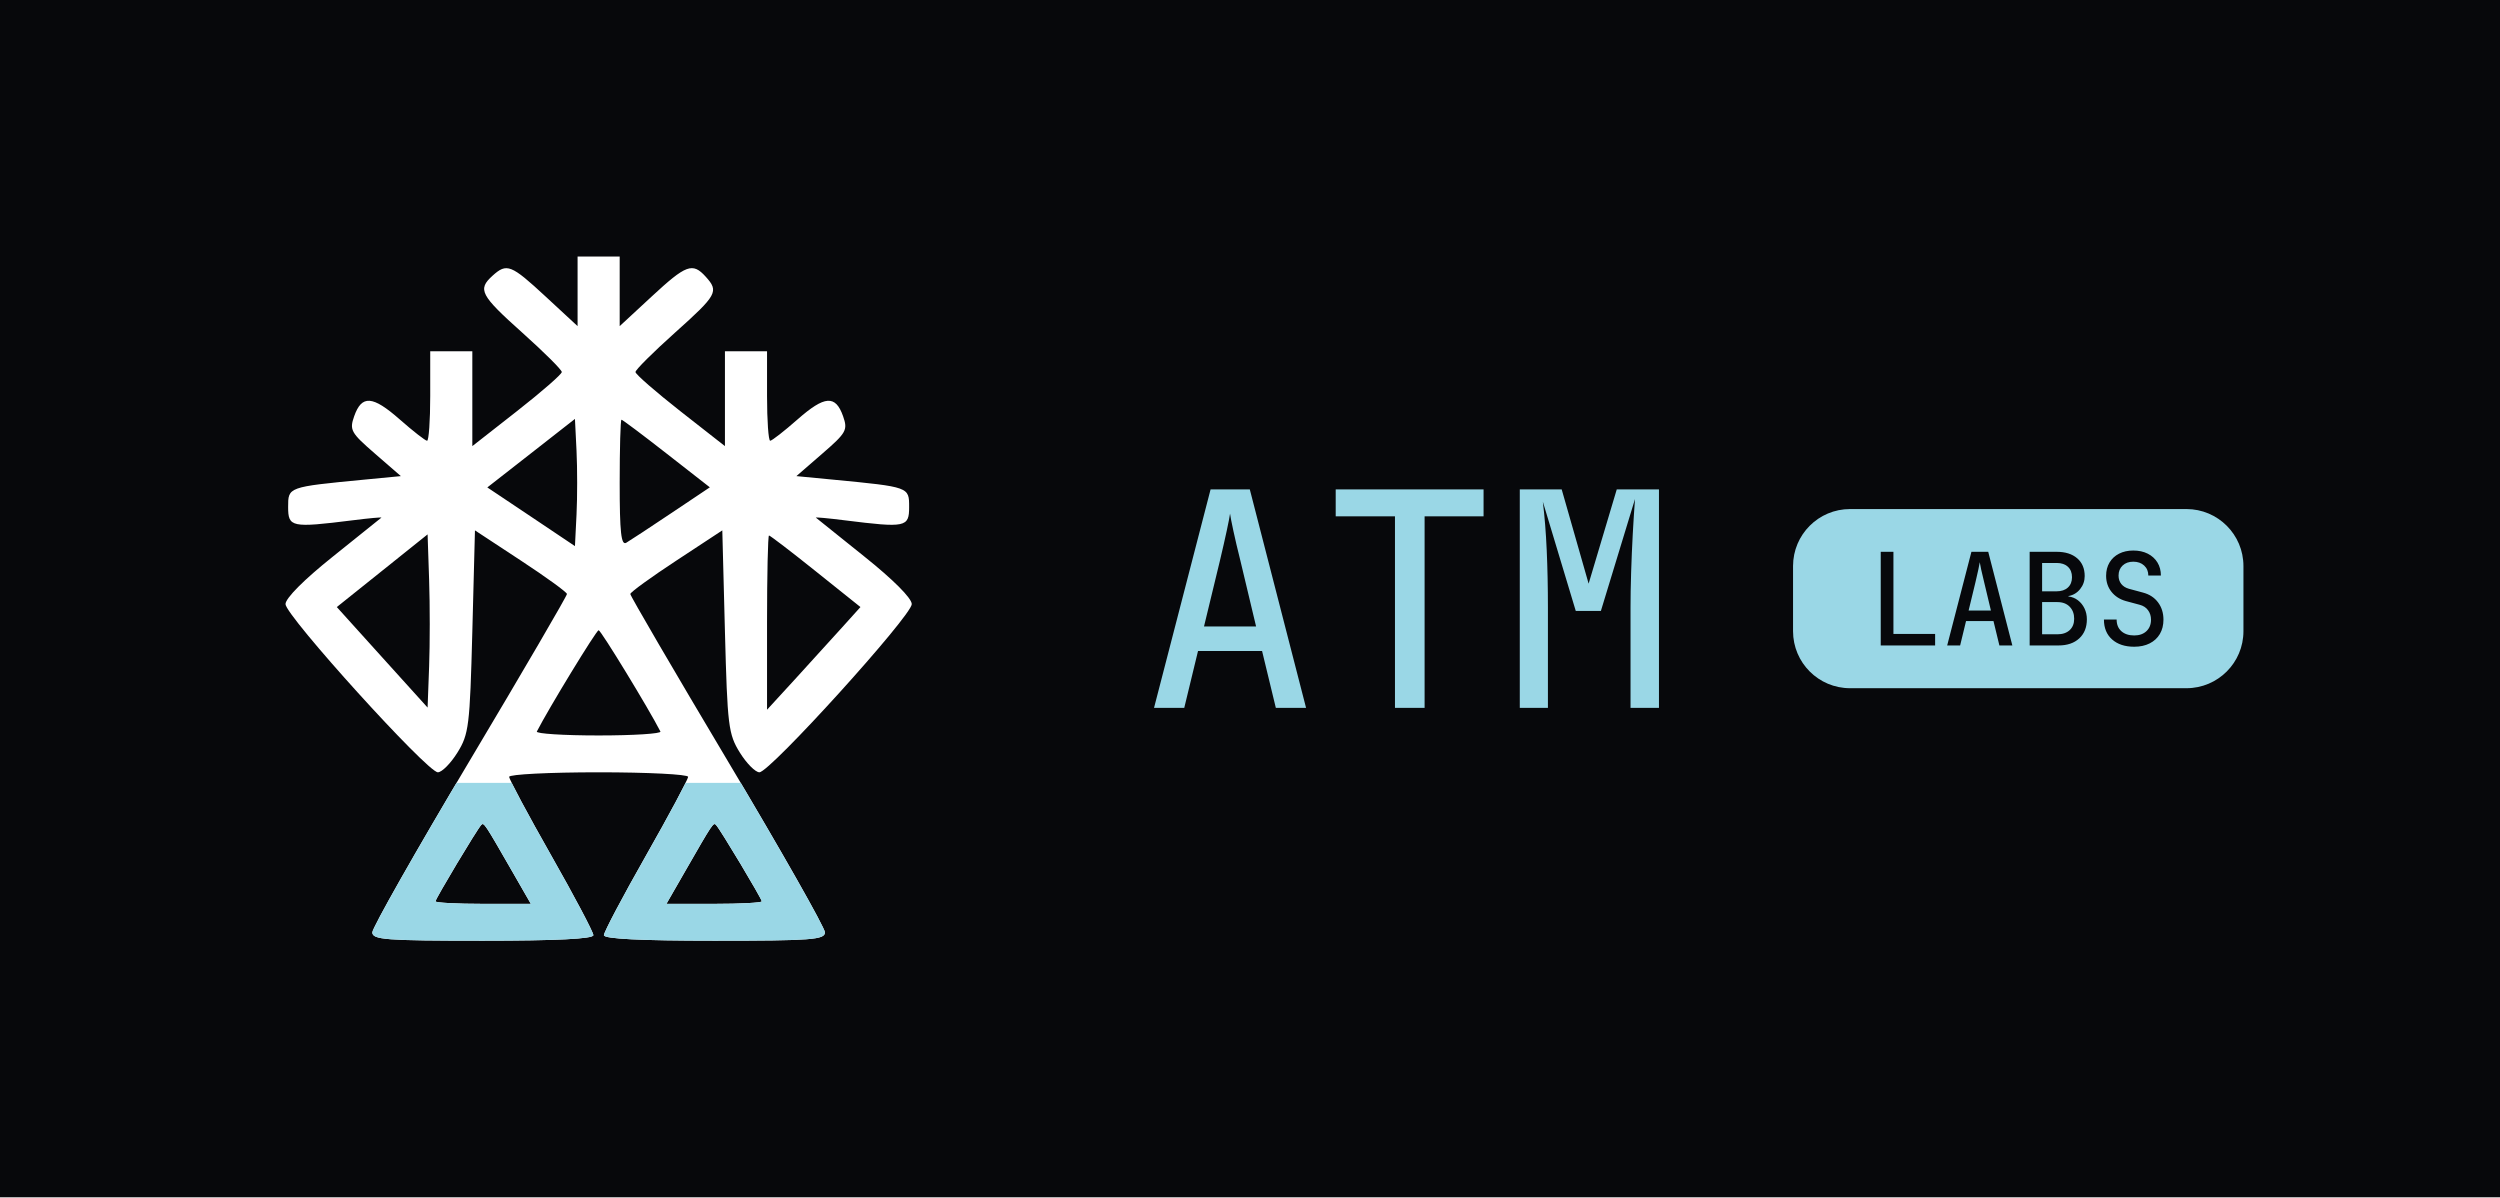
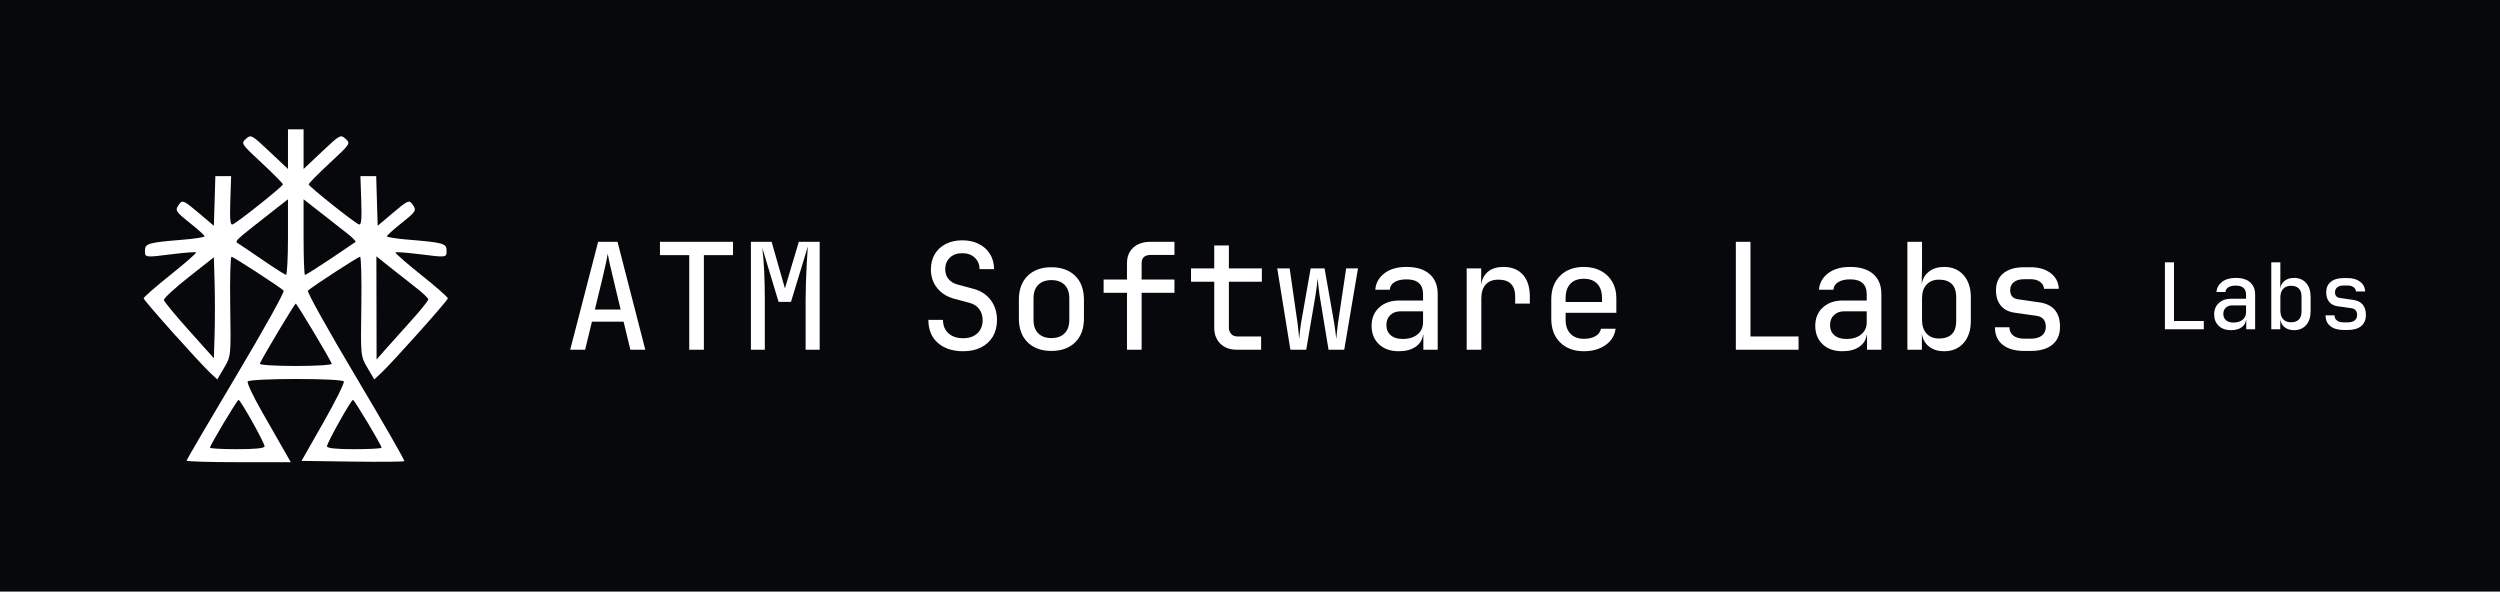
- <svg xmlns="http://www.w3.org/2000/svg" viewBox="0 0 350.8 168" width="350.8" height="168" role="img" aria-label="ATM Labs">
-   <rect width="350.8" height="168" fill="#07080b" />
+ <svg xmlns="http://www.w3.org/2000/svg" viewBox="0 0 709.996 168" width="709.996" height="168" role="img" aria-label="ATM Software Labs. Labs">
+   <rect width="709.996" height="168" fill="#07080b" />
  <g transform="translate(39.6923 36) scale(0.738462)">
-     <path fill="#ffffff" fill-rule="evenodd" d="M17.00 128.41 C17.00 127.54 25.32 112.86 35.50 95.79 C45.68 78.72 53.99 64.47 53.98 64.12 C53.97 63.78 50.03 60.92 45.23 57.77 L36.50 52.03L36.00 71.27 C35.53 89.21 35.34 90.75 33.17 94.25 C31.89 96.31 30.21 98.00 29.45 98.00 C27.45 98.00 0.50 68.24 0.50 66.04 C0.50 64.92 4.03 61.38 9.50 57.01 C14.45 53.05 18.60 49.72 18.72 49.61 C18.83 49.50 16.36 49.72 13.22 50.12 C1.62 51.57 1.00 51.44 1.00 47.59 C1.00 43.77 0.93 43.79 15.46 42.39 L22.42 41.72L17.49 37.44 C12.91 33.47 12.63 32.96 13.55 30.34 C14.99 26.26 17.04 26.40 22.22 30.96 C24.74 33.18 27.08 35.00 27.40 35.00 C27.73 35.00 28.00 31.18 28.00 26.50 L28.00 18.00L32.00 18.00 L36.00 18.00L36.00 27.01 L36.00 36.02L44.50 29.36 C49.18 25.69 53.00 22.36 53.00 21.94 C53.00 21.52 49.62 18.16 45.50 14.47 C37.51 7.32 36.96 6.26 39.83 3.65 C42.55 1.19 43.34 1.50 49.94 7.61 L56.00 13.22L56.00 6.61 L56.00 0.00L60.00 0.00 L64.00 0.00L64.00 6.61 L64.00 13.22L70.06 7.61 C76.64 1.51 77.85 1.07 80.35 3.83 C82.89 6.64 82.54 7.27 74.50 14.47 C70.38 18.16 67.00 21.52 67.00 21.94 C67.00 22.36 70.83 25.69 75.50 29.36 L84.00 36.02L84.00 27.01 L84.00 18.00L88.00 18.00 L92.00 18.00L92.00 26.50 C92.00 31.18 92.27 35.00 92.60 35.00 C92.92 35.00 95.26 33.18 97.78 30.96 C102.96 26.40 105.01 26.26 106.45 30.34 C107.37 32.96 107.09 33.47 102.51 37.44 L97.58 41.72L104.54 42.39 C119.07 43.79 119.00 43.77 119.00 47.59 C119.00 51.44 118.38 51.57 106.78 50.12 C103.64 49.72 101.17 49.50 101.28 49.61 C101.40 49.72 105.55 53.05 110.50 57.01 C115.97 61.38 119.50 64.92 119.50 66.04 C119.50 68.24 92.55 98.00 90.55 98.00 C89.79 98.00 88.11 96.31 86.83 94.25 C84.66 90.75 84.47 89.21 84.00 71.27 L83.50 52.03L74.77 57.77 C69.97 60.92 66.03 63.78 66.02 64.12 C66.01 64.47 74.33 78.72 84.50 95.79 C94.68 112.86 103.00 127.54 103.00 128.41 C103.00 129.81 100.52 130.00 82.00 130.00 C68.02 130.00 61.00 129.65 61.00 128.95 C61.00 128.37 64.60 121.56 69.00 113.82 C73.40 106.07 77.00 99.34 77.00 98.86 C77.00 98.39 69.35 98.00 60.00 98.00 C50.65 98.00 43.00 98.39 43.00 98.86 C43.00 99.34 46.60 106.07 51.00 113.82 C55.40 121.56 59.00 128.37 59.00 128.95 C59.00 129.65 51.98 130.00 38.00 130.00 C19.48 130.00 17.00 129.81 17.00 128.41 Z M43.53 116.75 C38.30 107.64 38.19 107.47 37.69 108.01 C36.86 108.90 29.00 122.03 29.00 122.52 C29.00 122.78 33.08 123.00 38.06 123.00 L47.12 123.00L43.53 116.75 Z M91.00 122.52 C91.00 122.03 83.14 108.90 82.31 108.01 C81.81 107.47 81.70 107.64 76.47 116.75 L72.88 123.00L81.94 123.00 C86.92 123.00 91.00 122.78 91.00 122.52 Z M71.74 90.25 C69.56 85.97 60.43 71.00 60.00 71.00 C59.57 71.00 50.44 85.97 48.26 90.25 C48.05 90.66 53.34 91.00 60.00 91.00 C66.66 91.00 71.95 90.66 71.74 90.25 Z M27.79 61.45 L27.50 52.79L18.87 59.70 L10.25 66.60L18.87 76.15 L27.50 85.70L27.79 77.90 C27.95 73.61 27.95 66.20 27.79 61.45 Z M106.19 70.55 L109.75 66.60L101.25 59.80 C96.58 56.06 92.58 53.00 92.37 53.00 C92.17 53.00 92.00 60.45 92.00 69.56 L92.00 86.11L97.32 80.31 C100.24 77.11 104.24 72.72 106.19 70.55 Z M55.80 36.92 L55.50 30.85L47.18 37.36 L38.85 43.87L47.18 49.44 L55.50 55.02L55.80 49.01 C55.96 45.71 55.96 40.27 55.80 36.92 Z M73.81 48.75 L81.13 43.85L72.91 37.43 C68.38 33.89 64.53 31.00 64.34 31.00 C64.15 31.00 64.00 36.43 64.00 43.06 C64.00 52.43 64.28 54.95 65.25 54.38 C65.94 53.98 69.79 51.44 73.81 48.75 Z" />
-     <clipPath id="accent">
-       <rect x="0" y="100.008" width="120" height="29.992" />
-     </clipPath>
-     <path fill="#9ad7e6" fill-rule="evenodd" clip-path="url(#accent)" d="M17.00 128.41 C17.00 127.54 25.32 112.86 35.50 95.79 C45.68 78.72 53.99 64.47 53.98 64.12 C53.97 63.78 50.03 60.92 45.23 57.77 L36.50 52.03L36.00 71.27 C35.53 89.21 35.34 90.75 33.17 94.25 C31.89 96.31 30.21 98.00 29.45 98.00 C27.45 98.00 0.50 68.24 0.50 66.04 C0.50 64.92 4.03 61.38 9.50 57.01 C14.45 53.05 18.60 49.72 18.72 49.61 C18.83 49.50 16.36 49.72 13.22 50.12 C1.62 51.57 1.00 51.44 1.00 47.59 C1.00 43.77 0.93 43.79 15.46 42.39 L22.42 41.72L17.49 37.44 C12.91 33.47 12.63 32.96 13.55 30.34 C14.99 26.26 17.04 26.40 22.22 30.96 C24.74 33.18 27.08 35.00 27.40 35.00 C27.73 35.00 28.00 31.18 28.00 26.50 L28.00 18.00L32.00 18.00 L36.00 18.00L36.00 27.01 L36.00 36.02L44.50 29.36 C49.18 25.69 53.00 22.36 53.00 21.94 C53.00 21.52 49.62 18.16 45.50 14.47 C37.51 7.32 36.96 6.26 39.83 3.65 C42.55 1.19 43.34 1.50 49.94 7.61 L56.00 13.22L56.00 6.61 L56.00 0.00L60.00 0.00 L64.00 0.00L64.00 6.61 L64.00 13.22L70.06 7.61 C76.64 1.51 77.85 1.07 80.35 3.83 C82.89 6.64 82.54 7.27 74.50 14.47 C70.38 18.16 67.00 21.52 67.00 21.94 C67.00 22.36 70.83 25.69 75.50 29.36 L84.00 36.02L84.00 27.01 L84.00 18.00L88.00 18.00 L92.00 18.00L92.00 26.50 C92.00 31.18 92.27 35.00 92.60 35.00 C92.92 35.00 95.26 33.18 97.78 30.96 C102.96 26.40 105.01 26.26 106.45 30.34 C107.37 32.96 107.09 33.47 102.51 37.44 L97.58 41.72L104.54 42.39 C119.07 43.79 119.00 43.77 119.00 47.59 C119.00 51.44 118.38 51.57 106.78 50.12 C103.64 49.72 101.17 49.50 101.28 49.61 C101.40 49.72 105.55 53.05 110.50 57.01 C115.97 61.38 119.50 64.92 119.50 66.04 C119.50 68.24 92.55 98.00 90.55 98.00 C89.79 98.00 88.11 96.31 86.83 94.25 C84.66 90.75 84.47 89.21 84.00 71.27 L83.50 52.03L74.77 57.77 C69.97 60.92 66.03 63.78 66.02 64.12 C66.01 64.47 74.33 78.72 84.50 95.79 C94.68 112.86 103.00 127.54 103.00 128.41 C103.00 129.81 100.52 130.00 82.00 130.00 C68.02 130.00 61.00 129.65 61.00 128.95 C61.00 128.37 64.60 121.56 69.00 113.82 C73.40 106.07 77.00 99.34 77.00 98.86 C77.00 98.39 69.35 98.00 60.00 98.00 C50.65 98.00 43.00 98.39 43.00 98.86 C43.00 99.34 46.60 106.07 51.00 113.82 C55.40 121.56 59.00 128.37 59.00 128.95 C59.00 129.65 51.98 130.00 38.00 130.00 C19.48 130.00 17.00 129.81 17.00 128.41 Z M43.53 116.75 C38.30 107.64 38.19 107.47 37.69 108.01 C36.86 108.90 29.00 122.03 29.00 122.52 C29.00 122.78 33.08 123.00 38.06 123.00 L47.12 123.00L43.53 116.75 Z M91.00 122.52 C91.00 122.03 83.14 108.90 82.31 108.01 C81.81 107.47 81.70 107.64 76.47 116.75 L72.88 123.00L81.94 123.00 C86.92 123.00 91.00 122.78 91.00 122.52 Z M71.74 90.25 C69.56 85.97 60.43 71.00 60.00 71.00 C59.57 71.00 50.44 85.97 48.26 90.25 C48.05 90.66 53.34 91.00 60.00 91.00 C66.66 91.00 71.95 90.66 71.74 90.25 Z M27.79 61.45 L27.50 52.79L18.87 59.70 L10.25 66.60L18.87 76.15 L27.50 85.70L27.79 77.90 C27.95 73.61 27.95 66.20 27.79 61.45 Z M106.19 70.55 L109.75 66.60L101.25 59.80 C96.58 56.06 92.58 53.00 92.37 53.00 C92.17 53.00 92.00 60.45 92.00 69.56 L92.00 86.11L97.32 80.31 C100.24 77.11 104.24 72.72 106.19 70.55 Z M55.80 36.92 L55.50 30.85L47.18 37.36 L38.85 43.87L47.18 49.44 L55.50 55.02L55.80 49.01 C55.96 45.71 55.96 40.27 55.80 36.92 Z M73.81 48.75 L81.13 43.85L72.91 37.43 C68.38 33.89 64.53 31.00 64.34 31.00 C64.15 31.00 64.00 36.43 64.00 43.06 C64.00 52.43 64.28 54.95 65.25 54.38 C65.94 53.98 69.79 51.44 73.81 48.75 Z" />
+     <path fill="#ffffff" fill-rule="evenodd" d="M18.00 128.41 C18.00 128.09 26.59 113.41 37.09 95.80 C47.59 78.19 55.80 63.44 55.34 63.02 C53.45 61.32 36.02 50.00 35.29 50.00 C34.85 50.00 34.63 58.59 34.79 69.09 C35.08 88.15 35.08 88.19 32.45 92.68 L29.81 97.17L27.30 94.84 C22.93 90.77 1.50 66.80 1.50 65.98 C1.50 65.55 6.13 61.49 11.79 56.97 C17.45 52.45 21.89 48.56 21.66 48.33 C21.43 48.10 17.49 48.38 12.90 48.95 C1.85 50.34 2.00 50.36 2.00 47.61 C2.00 44.88 3.25 44.52 16.75 43.42 C21.29 43.05 24.98 42.46 24.95 42.12 C24.93 41.78 22.45 39.54 19.45 37.14 C13.52 32.39 13.41 32.19 15.26 29.66 C16.40 28.10 17.06 28.40 22.51 33.01 L28.50 38.08L28.79 28.54 L29.07 19.00L32.10 19.00 L35.14 19.00L34.82 28.51 C34.58 35.73 34.80 37.91 35.73 37.55 C37.55 36.85 54.99 22.96 55.04 22.17 C55.05 21.80 51.42 18.11 46.96 13.97 C38.98 6.57 38.88 6.42 40.83 4.65 C42.76 2.90 42.99 3.03 49.91 9.55 L57.00 16.24L57.00 8.62 L57.00 1.00L60.00 1.00 L63.00 1.00L63.00 8.62 L63.00 16.24L70.09 9.55 C77.01 3.03 77.24 2.90 79.17 4.65 C81.12 6.42 81.02 6.57 73.04 13.97 C68.58 18.11 64.95 21.80 64.96 22.17 C65.01 22.96 82.45 36.85 84.27 37.55 C85.20 37.91 85.42 35.73 85.18 28.51 L84.86 19.00L87.90 19.00 L90.93 19.00L91.21 28.54 L91.50 38.08L97.49 33.01 C102.94 28.40 103.60 28.10 104.74 29.66 C106.59 32.19 106.48 32.39 100.55 37.14 C97.55 39.54 95.07 41.78 95.05 42.12 C95.02 42.46 98.71 43.05 103.25 43.42 C116.75 44.52 118.00 44.88 118.00 47.61 C118.00 50.36 118.15 50.34 107.10 48.95 C102.51 48.38 98.57 48.10 98.34 48.33 C98.11 48.56 102.55 52.45 108.21 56.97 C113.87 61.49 118.50 65.55 118.50 65.98 C118.50 66.80 97.07 90.77 92.70 94.84 L90.19 97.17L87.55 92.68 C84.92 88.19 84.92 88.15 85.21 69.09 C85.37 58.59 85.15 50.00 84.71 50.00 C83.98 50.00 66.55 61.32 64.66 63.02 C64.20 63.44 72.46 78.26 83.01 95.96 C93.56 113.66 101.99 128.34 101.74 128.59 C101.49 128.84 92.50 128.92 81.75 128.77 L62.21 128.50L70.64 113.70 C75.27 105.56 78.79 98.47 78.47 97.95 C77.68 96.67 42.31 96.70 41.51 97.98 C41.18 98.51 43.68 103.80 47.07 109.73 C50.46 115.65 54.32 122.41 55.66 124.75 L58.08 129.00L38.04 129.00 C27.02 129.00 18.00 128.73 18.00 128.41 Z M48.00 122.88 C48.00 121.56 38.73 105.01 38.00 105.03 C37.44 105.05 27.00 122.52 27.00 123.43 C27.00 123.74 31.72 124.00 37.50 124.00 C44.56 124.00 48.00 123.63 48.00 122.88 Z M93.00 123.43 C93.00 122.52 82.56 105.05 82.00 105.03 C81.27 105.01 72.00 121.56 72.00 122.88 C72.00 123.63 75.44 124.00 82.50 124.00 C88.28 124.00 93.00 123.74 93.00 123.43 Z M73.83 91.13 C73.03 89.03 60.45 68.02 60.00 68.02 C59.55 68.02 46.97 89.03 46.17 91.13 C45.98 91.61 52.21 92.00 60.00 92.00 C67.79 92.00 74.02 91.61 73.83 91.13 Z M28.79 60.15 L28.50 50.20L18.78 57.85 C13.44 62.06 9.16 66.02 9.28 66.66 C9.40 67.30 13.78 72.59 19.00 78.42 L28.50 89.02L28.79 79.56 C28.94 74.36 28.94 65.63 28.79 60.15 Z M104.25 74.73 C107.96 70.63 110.98 66.87 110.96 66.39 C110.93 65.90 108.80 63.86 106.21 61.86 C103.62 59.86 99.14 56.33 96.25 54.02 L91.00 49.83L91.04 69.66 L91.08 89.50L94.29 85.84 C96.05 83.83 100.54 78.83 104.25 74.73 Z M57.00 42.44 L57.00 27.89L50.22 33.19 C36.05 44.29 36.38 43.98 38.00 44.97 C38.83 45.48 43.10 48.37 47.50 51.39 C51.90 54.41 55.84 56.91 56.25 56.94 C56.66 56.97 57.00 50.45 57.00 42.44 Z M73.29 50.85 C78.35 47.47 82.71 44.52 82.97 44.30 C83.23 44.08 81.89 42.68 80.00 41.20 C78.10 39.71 73.51 36.11 69.78 33.19 L63.00 27.89L63.00 42.44 C63.00 50.45 63.24 57.00 63.54 57.00 C63.83 57.00 68.22 54.23 73.29 50.85 Z" />
  </g>
-   <path fill="#9ad7e6" d="M161.932 99.33 169.87 68.67H175.372L183.268 99.33H179.026L177.094 91.35H168.106L166.174 99.33ZM168.946 87.906H176.254L174.07 78.75Q173.44 76.23 173.062 74.466Q172.684 72.702 172.6 72.072Q172.516 72.702 172.138 74.466Q171.76 76.23 171.172 78.708ZM195.742 99.33V72.45H187.426V68.67H208.174V72.45H199.9V99.33ZM213.256 99.33V68.67H219.136L222.916 81.9L226.864 68.67H232.786V99.33H228.796V85.26Q228.796 83.034 228.88 80.325Q228.964 77.616 229.111 74.907Q229.258 72.198 229.426 70.014L224.638 85.722H221.11L216.49 70.392Q216.868 73.458 217.036 77.217Q217.204 80.976 217.204 85.26V99.33Z" />
-   <rect x="251.6" y="71.43" width="63.2" height="25.14" rx="8" fill="#9ad7e6" />
-   <path fill="#07080b" d="M263.904 90.57V77.43H265.686V88.95H271.536V90.57ZM273.228 90.57 276.63 77.43H278.988L282.372 90.57H280.554L279.726 87.15H275.874L275.046 90.57ZM276.234 85.674H279.366L278.43 81.75Q278.16 80.67 277.998 79.914Q277.836 79.158 277.8 78.888Q277.764 79.158 277.602 79.914Q277.44 80.67 277.188 81.732ZM284.802 90.57V77.43H288.6Q290.418 77.43 291.471 78.339Q292.524 79.248 292.524 80.832Q292.524 81.858 291.885 82.659Q291.246 83.46 290.238 83.64V83.694Q290.994 83.784 291.579 84.234Q292.164 84.684 292.497 85.377Q292.83 86.07 292.83 86.898Q292.83 88.59 291.759 89.58Q290.688 90.57 288.852 90.57ZM286.548 82.974H288.582Q289.59 82.974 290.166 82.443Q290.742 81.912 290.742 80.994Q290.742 80.058 290.166 79.527Q289.59 78.996 288.6 78.996H286.548ZM286.548 89.004H288.69Q289.788 89.004 290.418 88.419Q291.048 87.834 291.048 86.826Q291.048 85.782 290.418 85.134Q289.788 84.486 288.69 84.486H286.548ZM299.472 90.75Q297.528 90.75 296.376 89.733Q295.224 88.716 295.224 86.934H297.006Q297.006 87.978 297.672 88.572Q298.338 89.166 299.472 89.166Q300.552 89.166 301.191 88.563Q301.83 87.96 301.83 86.952Q301.83 86.196 301.416 85.629Q301.002 85.062 300.246 84.864L298.302 84.342Q297.024 83.982 296.277 83.037Q295.53 82.092 295.53 80.796Q295.53 79.734 296.007 78.933Q296.484 78.132 297.348 77.691Q298.212 77.25 299.346 77.25Q300.498 77.25 301.371 77.691Q302.244 78.132 302.73 78.924Q303.216 79.716 303.216 80.76H301.452Q301.452 79.896 300.867 79.356Q300.282 78.816 299.346 78.816Q298.41 78.816 297.843 79.356Q297.276 79.896 297.276 80.76Q297.276 81.462 297.654 81.939Q298.032 82.416 298.716 82.614L300.714 83.154Q302.064 83.514 302.82 84.531Q303.576 85.548 303.576 86.952Q303.576 88.104 303.072 88.959Q302.568 89.814 301.641 90.282Q300.714 90.75 299.472 90.75Z" />
+   <path fill="#ffffff" d="M161.932 99.33 169.87 68.67H175.372L183.268 99.33H179.026L177.094 91.35H168.106L166.174 99.33ZM168.946 87.906H176.254L174.07 78.75Q173.44 76.23 173.062 74.466Q172.684 72.702 172.6 72.072Q172.516 72.702 172.138 74.466Q171.76 76.23 171.172 78.708ZM195.742 99.33V72.45H187.426V68.67H208.174V72.45H199.9V99.33ZM213.256 99.33V68.67H219.136L222.916 81.9L226.864 68.67H232.786V99.33H228.796V85.26Q228.796 83.034 228.88 80.325Q228.964 77.616 229.111 74.907Q229.258 72.198 229.426 70.014L224.638 85.722H221.11L216.49 70.392Q216.868 73.458 217.036 77.217Q217.204 80.976 217.204 85.26V99.33ZM273.568 99.75Q269.032 99.75 266.344 97.377Q263.656 95.004 263.656 90.846H267.814Q267.814 93.282 269.368 94.668Q270.922 96.054 273.568 96.054Q276.088 96.054 277.579 94.647Q279.07 93.24 279.07 90.888Q279.07 89.124 278.104 87.801Q277.138 86.478 275.374 86.016L270.838 84.798Q267.856 83.958 266.113 81.753Q264.37 79.548 264.37 76.524Q264.37 74.046 265.483 72.177Q266.596 70.308 268.612 69.279Q270.628 68.25 273.274 68.25Q275.962 68.25 277.999 69.279Q280.036 70.308 281.17 72.156Q282.304 74.004 282.304 76.44H278.188Q278.188 74.424 276.823 73.164Q275.458 71.904 273.274 71.904Q271.09 71.904 269.767 73.164Q268.444 74.424 268.444 76.44Q268.444 78.078 269.326 79.191Q270.208 80.304 271.804 80.766L276.466 82.026Q279.616 82.866 281.38 85.239Q283.144 87.612 283.144 90.888Q283.144 93.576 281.968 95.571Q280.792 97.566 278.629 98.658Q276.466 99.75 273.568 99.75ZM298.6 99.666Q294.358 99.666 291.859 97.23Q289.36 94.794 289.36 90.426V85.134Q289.36 80.766 291.859 78.33Q294.358 75.894 298.6 75.894Q302.842 75.894 305.341 78.33Q307.84 80.766 307.84 85.134V90.426Q307.84 94.794 305.341 97.23Q302.842 99.666 298.6 99.666ZM298.6 96.012Q300.952 96.012 302.317 94.689Q303.682 93.366 303.682 90.804V84.756Q303.682 82.194 302.317 80.871Q300.952 79.548 298.6 79.548Q296.248 79.548 294.883 80.871Q293.518 82.194 293.518 84.756V90.804Q293.518 93.366 294.883 94.689Q296.248 96.012 298.6 96.012ZM320.062 99.33V83.16H313.426V79.38H320.062V74.718Q320.062 71.946 321.868 70.308Q323.674 68.67 326.782 68.67H333.544V72.408H326.782Q324.22 72.408 324.22 74.76V79.38H333.544V83.16H324.22V99.33ZM351.31 99.33Q348.328 99.33 346.585 97.608Q344.842 95.886 344.842 93.03V80.01H338.248V76.23H344.842V69.72H349V76.23H358.366V80.01H349V92.988Q349 94.122 349.651 94.836Q350.302 95.55 351.394 95.55H358.156V99.33ZM366.472 99.33 362.734 76.23H366.262L368.53 91.98Q368.656 93.03 368.782 94.248Q368.908 95.466 368.95 96.222Q369.034 95.466 369.16 94.248Q369.286 93.03 369.454 91.98L372.226 76.23H376.174L378.946 91.98Q379.114 93.03 379.261 94.227Q379.408 95.424 379.492 96.222Q379.576 95.424 379.702 94.227Q379.828 93.03 379.954 91.98L382.306 76.23H385.666L381.76 99.33H377.308L374.746 83.79Q374.578 82.656 374.431 81.27Q374.284 79.884 374.2 79.086Q374.158 79.884 373.969 81.27Q373.78 82.656 373.612 83.79L370.966 99.33ZM397.258 99.75Q393.688 99.75 391.609 97.755Q389.53 95.76 389.53 92.526Q389.53 89.292 391.693 87.318Q393.856 85.344 397.384 85.344H404.146V83.58Q404.146 79.338 399.442 79.338Q397.342 79.338 396.061 80.115Q394.78 80.892 394.696 82.278H390.58Q390.79 79.464 393.142 77.637Q395.494 75.81 399.442 75.81Q403.684 75.81 405.994 77.826Q408.304 79.842 408.304 83.496V99.33H404.23V95.088H404.146Q403.852 97.23 402.025 98.49Q400.198 99.75 397.258 99.75ZM398.35 96.264Q400.996 96.264 402.571 94.983Q404.146 93.702 404.146 91.476V88.41H397.762Q395.956 88.41 394.843 89.481Q393.73 90.552 393.73 92.316Q393.73 94.122 394.948 95.193Q396.166 96.264 398.35 96.264ZM416.536 99.33V76.23H420.652V80.682H420.694Q421.03 78.414 422.647 77.112Q424.264 75.81 426.952 75.81Q430.522 75.81 432.496 78.015Q434.47 80.22 434.47 84.21V86.226H430.312V84.252Q430.312 79.422 425.566 79.422Q423.172 79.422 421.933 80.808Q420.694 82.194 420.694 84.756V99.33ZM449.8 99.75Q445.642 99.75 443.101 97.272Q440.56 94.794 440.56 90.51V85.05Q440.56 80.766 443.101 78.288Q445.642 75.81 449.8 75.81Q452.572 75.81 454.651 76.923Q456.73 78.036 457.885 80.031Q459.04 82.026 459.04 84.672V88.83H444.634V90.846Q444.634 93.366 446.02 94.794Q447.406 96.222 449.8 96.222Q451.816 96.222 453.118 95.466Q454.42 94.71 454.672 93.366H458.83Q458.41 96.306 455.932 98.028Q453.454 99.75 449.8 99.75ZM444.634 84.672V85.764H454.966V84.672Q454.966 82.026 453.622 80.598Q452.278 79.17 449.8 79.17Q447.322 79.17 445.978 80.598Q444.634 82.026 444.634 84.672ZM492.976 99.33V68.67H497.134V95.55H510.784V99.33ZM523.258 99.75Q519.688 99.75 517.609 97.755Q515.53 95.76 515.53 92.526Q515.53 89.292 517.693 87.318Q519.856 85.344 523.384 85.344H530.146V83.58Q530.146 79.338 525.442 79.338Q523.342 79.338 522.061 80.115Q520.78 80.892 520.696 82.278H516.58Q516.79 79.464 519.142 77.637Q521.494 75.81 525.442 75.81Q529.684 75.81 531.994 77.826Q534.304 79.842 534.304 83.496V99.33H530.23V95.088H530.146Q529.852 97.23 528.025 98.49Q526.198 99.75 523.258 99.75ZM524.35 96.264Q526.996 96.264 528.571 94.983Q530.146 93.702 530.146 91.476V88.41H523.762Q521.956 88.41 520.843 89.481Q519.73 90.552 519.73 92.316Q519.73 94.122 520.948 95.193Q522.166 96.264 524.35 96.264ZM552.154 99.75Q549.55 99.75 547.87 98.448Q546.19 97.146 545.812 94.836V99.33H541.696V68.67H545.854V75.306L545.77 80.682Q546.148 78.414 547.849 77.112Q549.55 75.81 552.154 75.81Q555.598 75.81 557.656 78.141Q559.714 80.472 559.714 84.462V91.098Q559.714 95.088 557.656 97.419Q555.598 99.75 552.154 99.75ZM550.684 96.138Q552.994 96.138 554.275 94.941Q555.556 93.744 555.556 91.056V84.504Q555.556 81.816 554.275 80.619Q552.994 79.422 550.684 79.422Q548.458 79.422 547.156 80.808Q545.854 82.194 545.854 84.714V90.846Q545.854 93.366 547.156 94.752Q548.458 96.138 550.684 96.138ZM574.876 99.666Q570.928 99.666 568.744 97.902Q566.56 96.138 566.56 92.946H570.676Q570.676 94.458 571.789 95.319Q572.902 96.18 574.876 96.18H576.724Q578.782 96.18 579.895 95.298Q581.008 94.416 581.008 92.82Q581.008 90.006 578.236 89.67L572.02 88.788Q569.542 88.41 568.198 86.751Q566.854 85.092 566.854 82.446Q566.854 79.338 568.954 77.616Q571.054 75.894 574.834 75.894H576.682Q580.21 75.894 582.394 77.574Q584.578 79.254 584.704 82.026H580.504Q580.42 80.85 579.412 80.073Q578.404 79.296 576.682 79.296H574.834Q572.944 79.296 571.915 80.136Q570.886 80.976 570.886 82.404Q570.886 84.714 573.196 85.008L579.034 85.848Q585.04 86.646 585.04 92.82Q585.04 96.096 582.877 97.881Q580.714 99.666 576.724 99.666Z" />
+   <path fill="#ffffff" d="M614.833 93.505V74.495H617.411V91.161H625.874V93.505ZM633.608 93.765Q631.395 93.765 630.106 92.528Q628.817 91.291 628.817 89.286Q628.817 87.281 630.158 86.057Q631.499 84.833 633.686 84.833H637.879V83.74Q637.879 81.11 634.962 81.11Q633.66 81.11 632.866 81.591Q632.072 82.073 632.02 82.932H629.468Q629.598 81.188 631.056 80.055Q632.514 78.922 634.962 78.922Q637.592 78.922 639.024 80.172Q640.456 81.422 640.456 83.688V93.505H637.931V90.875H637.879Q637.696 92.203 636.563 92.984Q635.431 93.765 633.608 93.765ZM634.285 91.604Q635.926 91.604 636.902 90.809Q637.879 90.015 637.879 88.635V86.734H633.92Q632.801 86.734 632.111 87.398Q631.421 88.062 631.421 89.156Q631.421 90.276 632.176 90.94Q632.931 91.604 634.285 91.604ZM651.523 93.765Q649.909 93.765 648.867 92.958Q647.826 92.151 647.591 90.718V93.505H645.04V74.495H647.617V78.61L647.565 81.943Q647.8 80.537 648.854 79.729Q649.909 78.922 651.523 78.922Q653.659 78.922 654.935 80.367Q656.211 81.813 656.211 84.286V88.401Q656.211 90.875 654.935 92.32Q653.659 93.765 651.523 93.765ZM650.612 91.526Q652.044 91.526 652.839 90.783Q653.633 90.041 653.633 88.375V84.312Q653.633 82.646 652.839 81.904Q652.044 81.162 650.612 81.162Q649.232 81.162 648.425 82.021Q647.617 82.88 647.617 84.443V88.245Q647.617 89.807 648.425 90.666Q649.232 91.526 650.612 91.526ZM665.611 93.713Q663.163 93.713 661.809 92.619Q660.455 91.526 660.455 89.547H663.007Q663.007 90.484 663.697 91.018Q664.387 91.552 665.611 91.552H666.757Q668.033 91.552 668.723 91.005Q669.413 90.458 669.413 89.468Q669.413 87.724 667.694 87.515L663.84 86.969Q662.304 86.734 661.471 85.706Q660.637 84.677 660.637 83.037Q660.637 81.11 661.939 80.042Q663.241 78.974 665.585 78.974H666.731Q668.918 78.974 670.272 80.016Q671.626 81.057 671.704 82.776H669.1Q669.048 82.047 668.423 81.565Q667.798 81.084 666.731 81.084H665.585Q664.413 81.084 663.775 81.604Q663.137 82.125 663.137 83.01Q663.137 84.443 664.57 84.625L668.189 85.146Q671.913 85.641 671.913 89.468Q671.913 91.5 670.572 92.606Q669.231 93.713 666.757 93.713Z" />
</svg>
